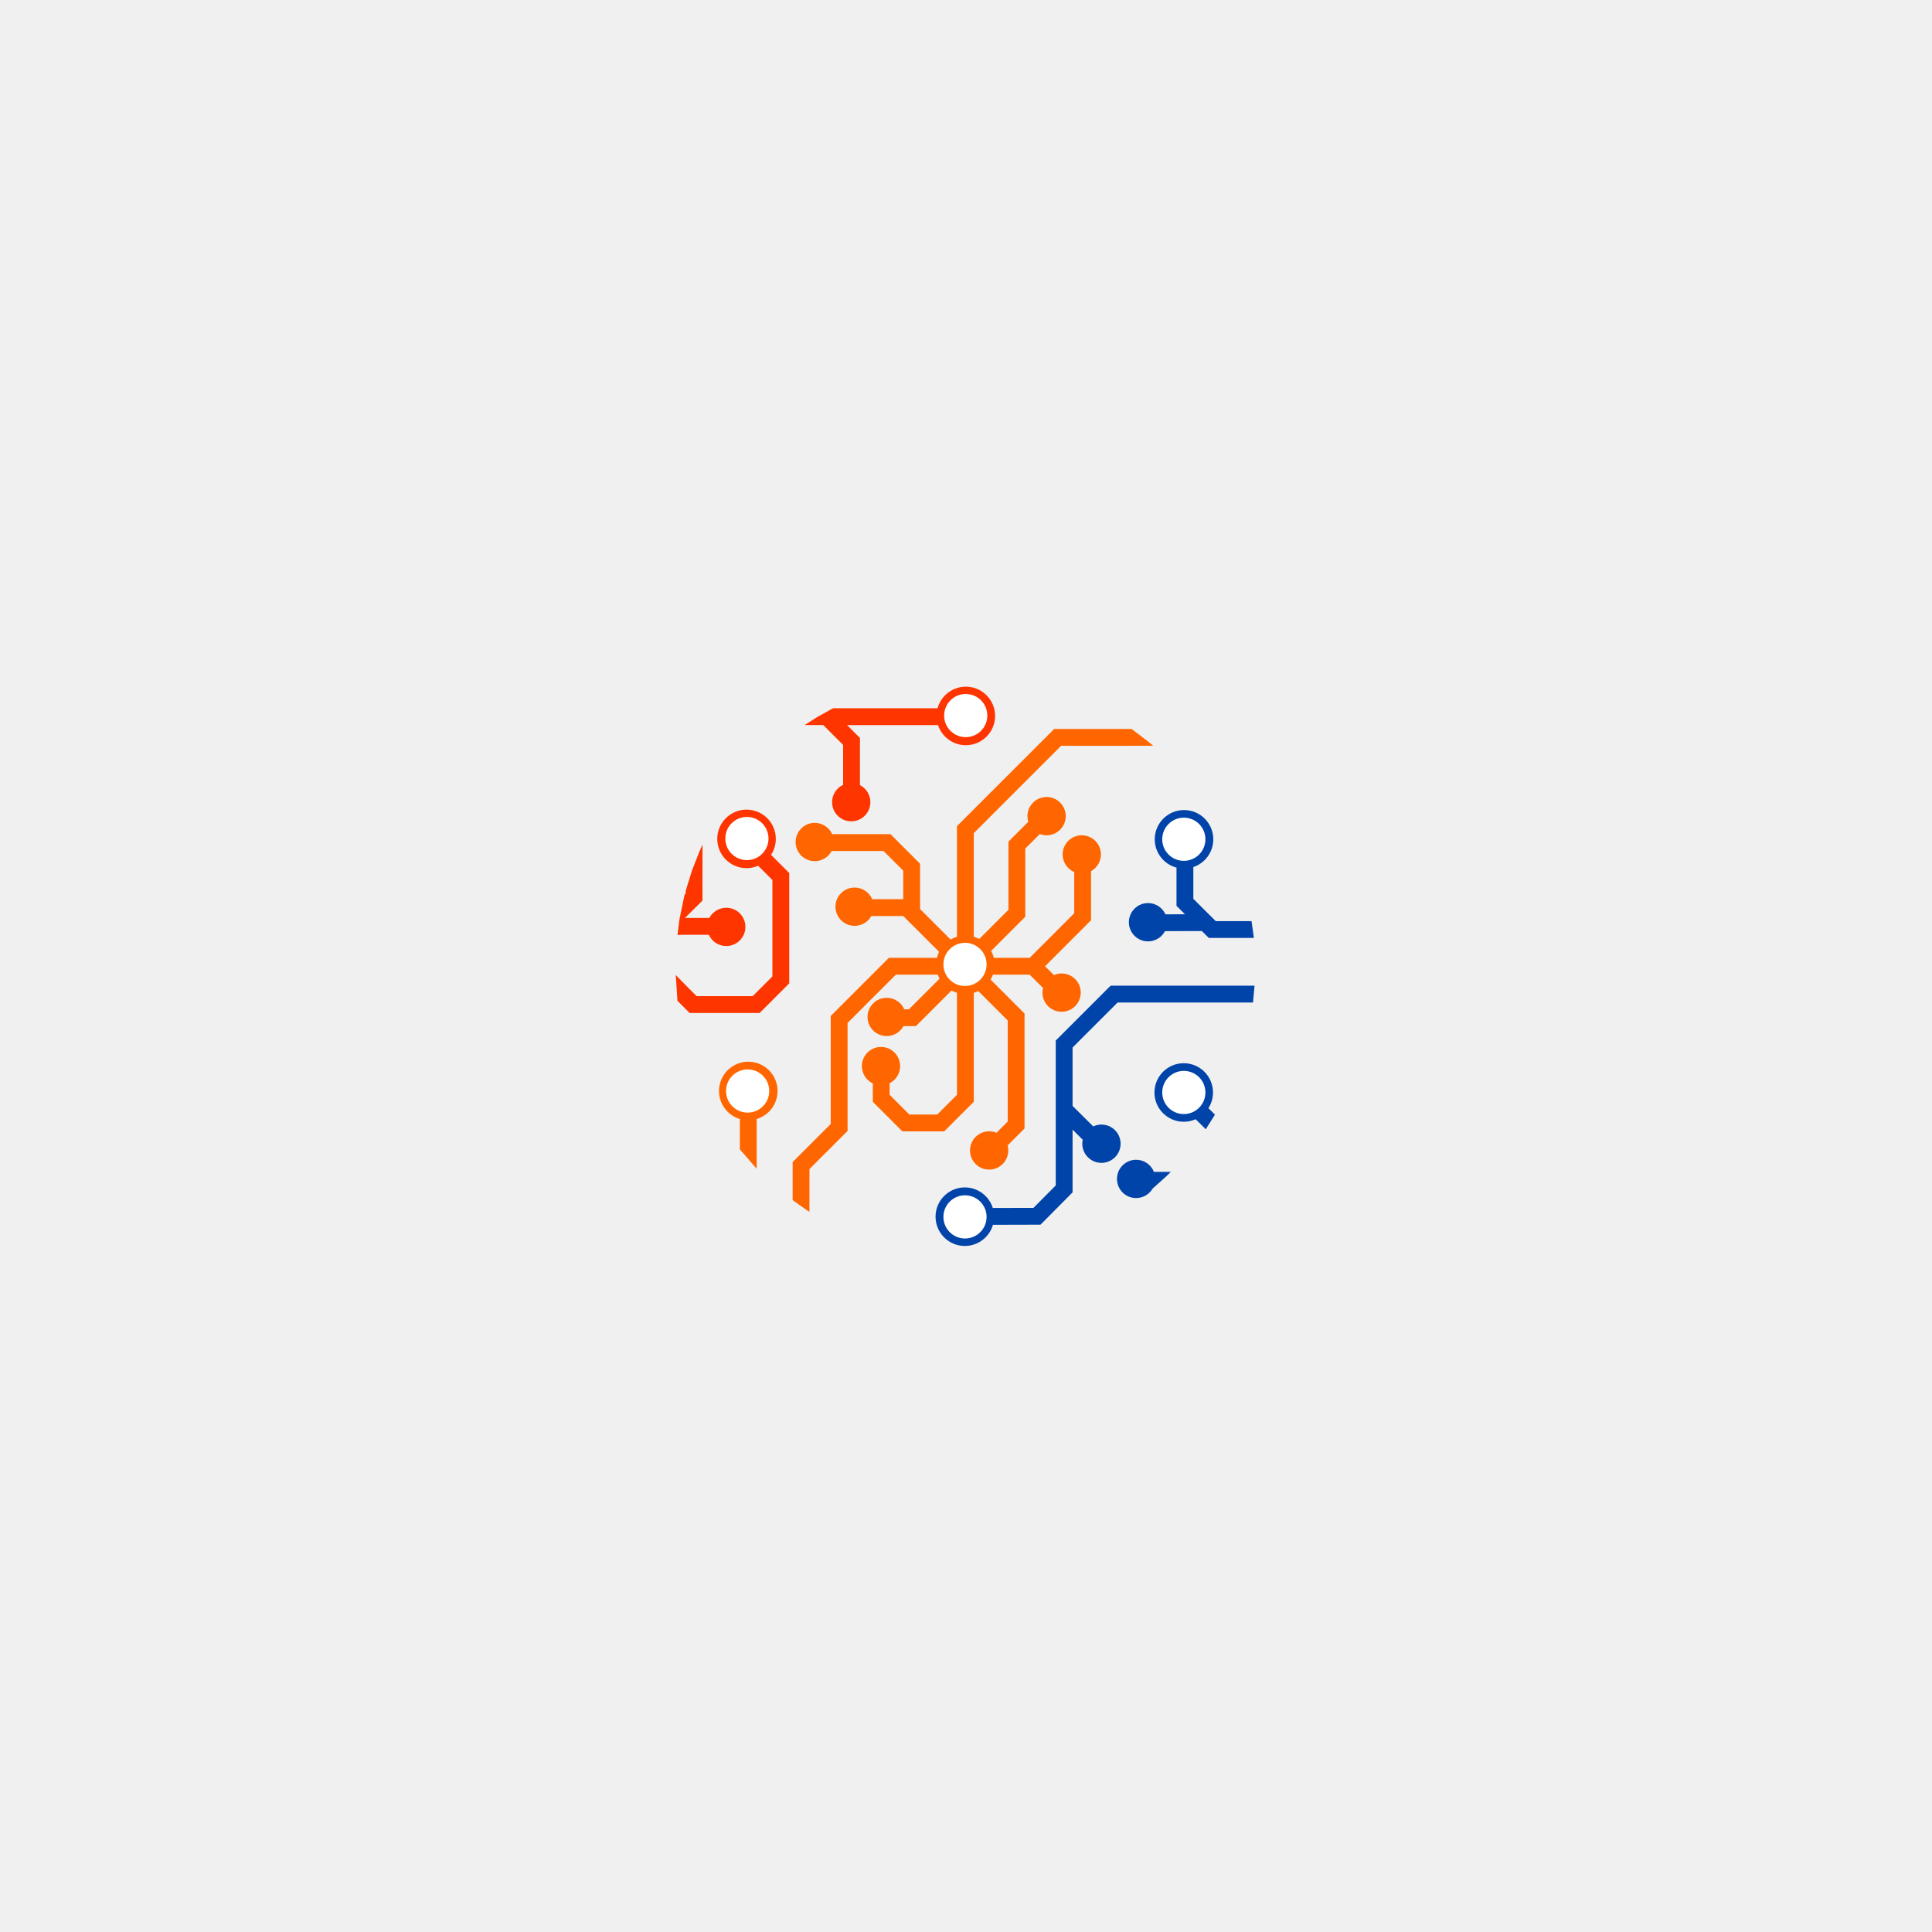
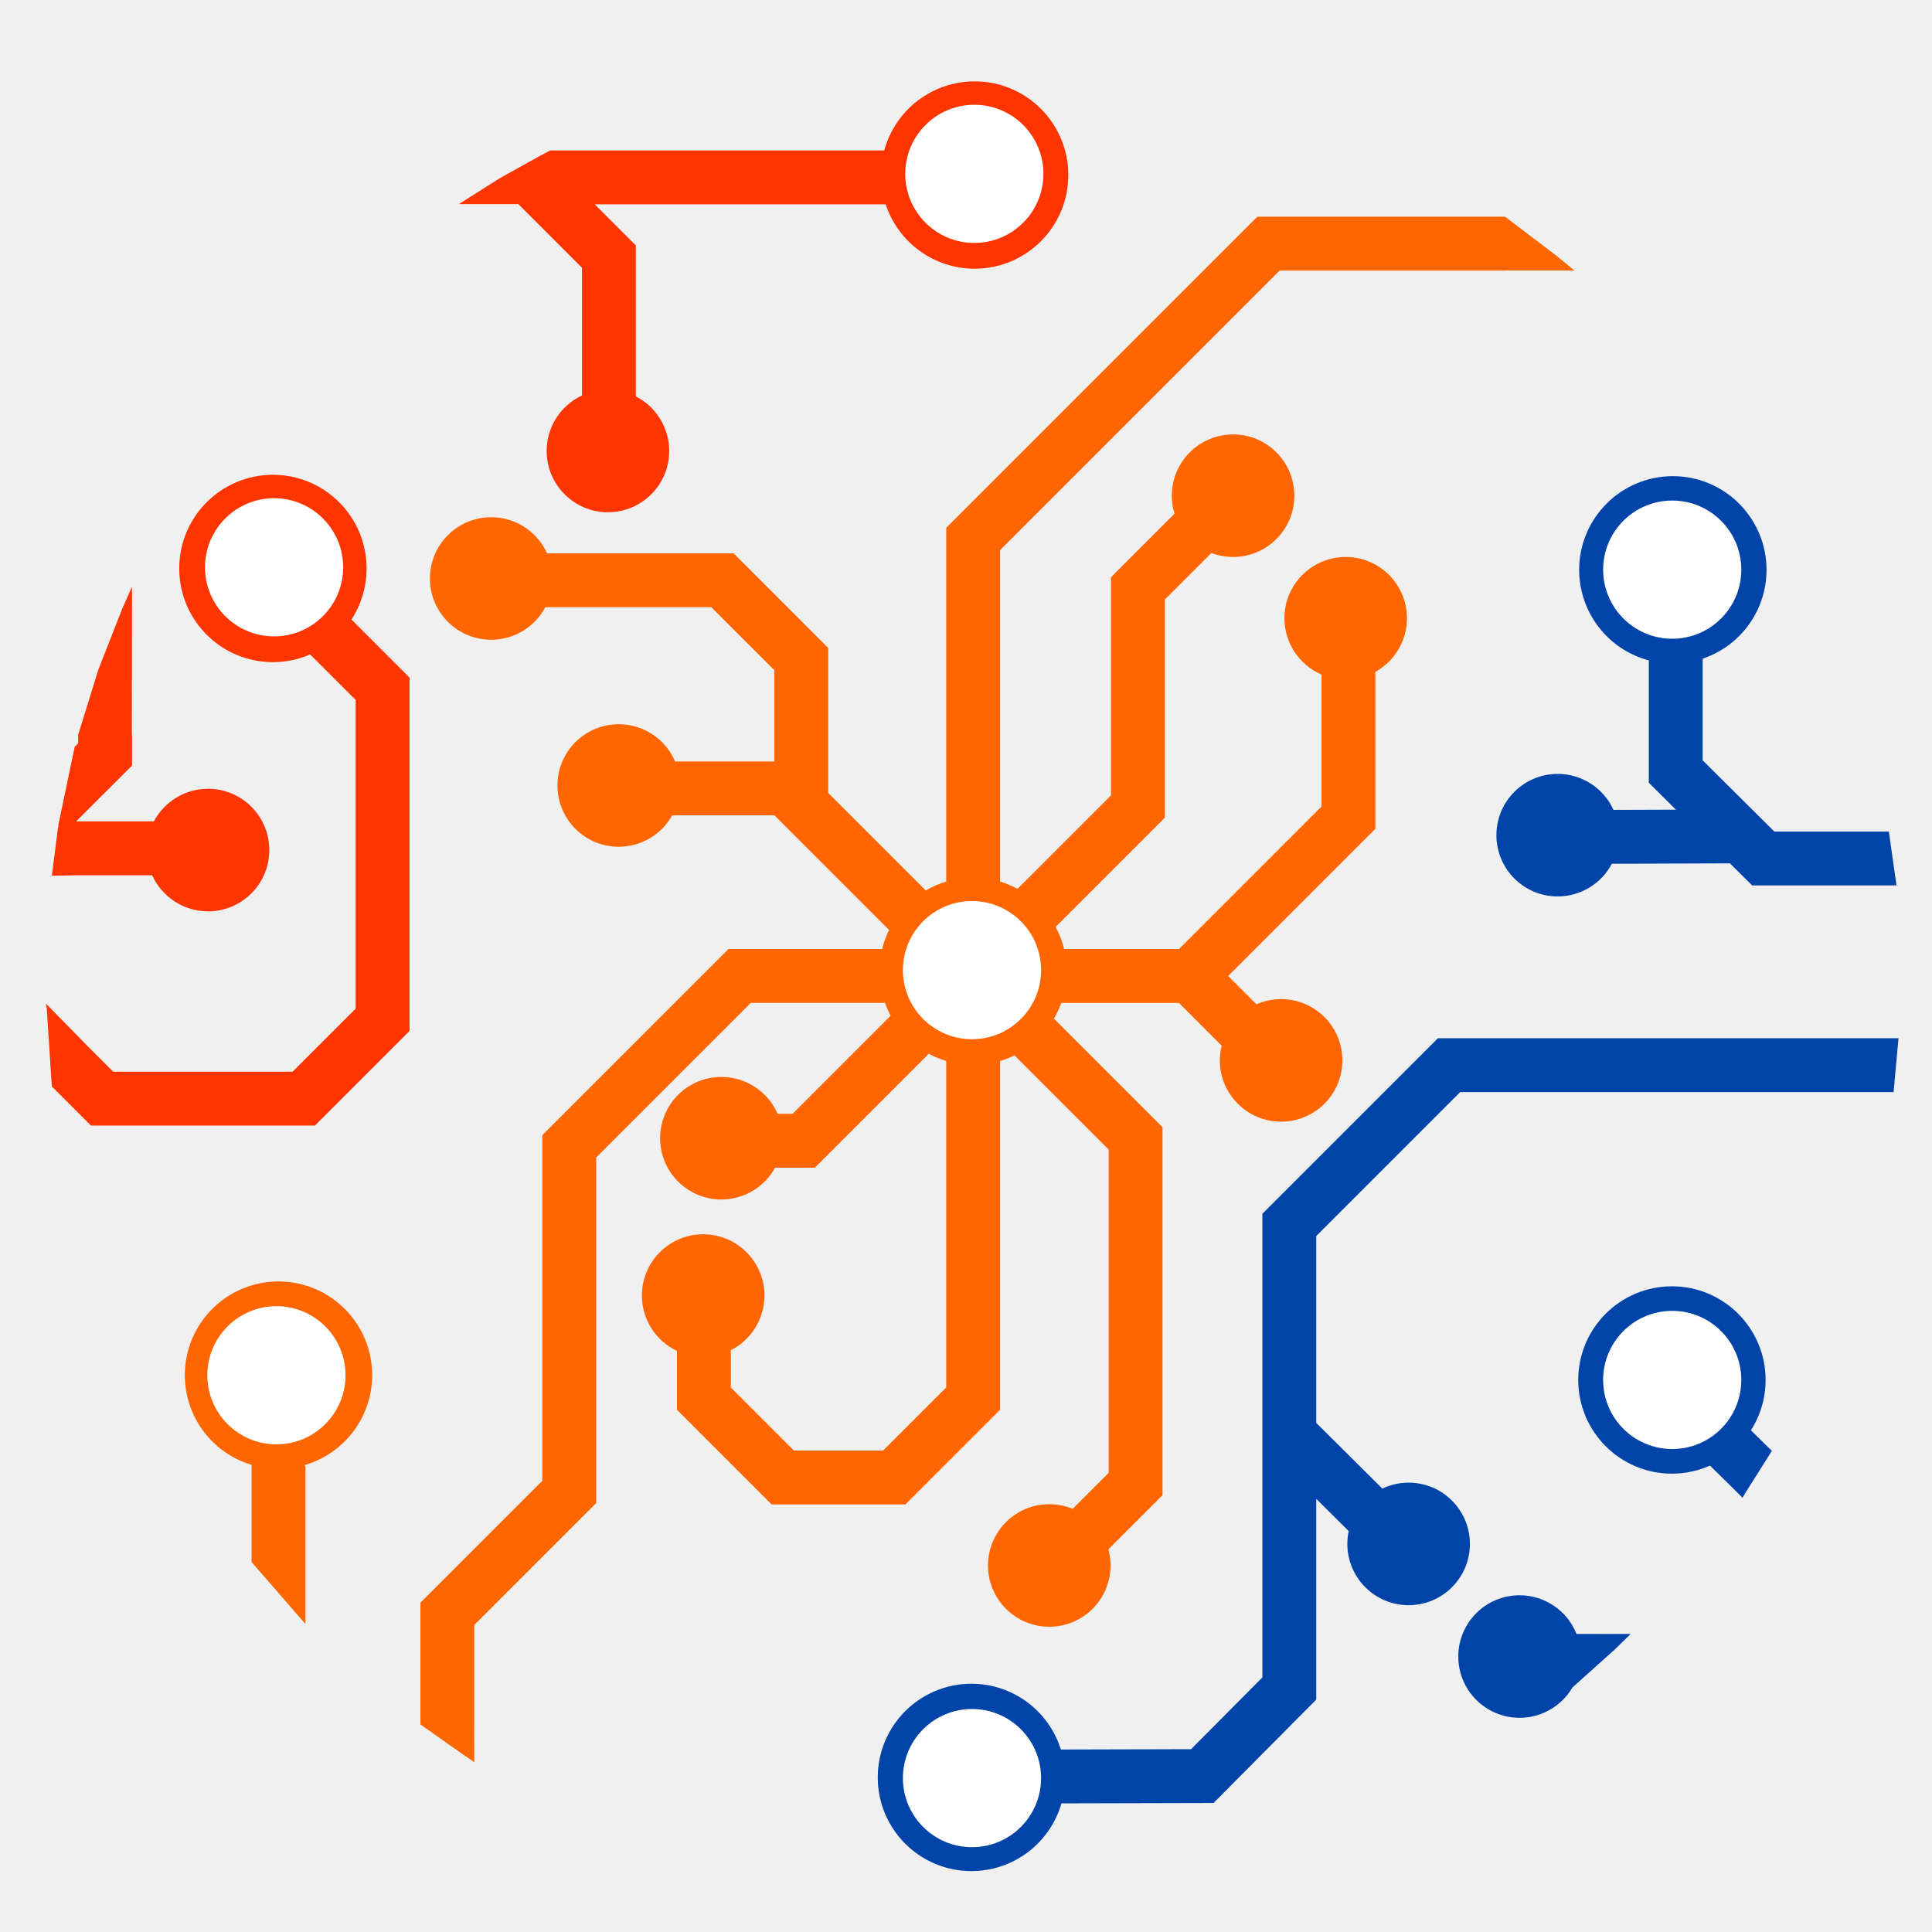
- <svg xmlns="http://www.w3.org/2000/svg" id="SVGRoot" width="800px" height="800px" version="1.1" viewBox="0 0 800 800">
-   <g transform="matrix(.3 0 0 .3 279.73 280.09)">
+ <svg xmlns="http://www.w3.org/2000/svg" id="SVGRoot" width="250" height="250" version="1.1" viewBox="0 0 250 250">
+   <g transform="matrix(.3 0 0 .3 5.9198 6.2838)">
    <path d="m100.39 531.79a40.406 40.406 0 0 0-40.406 40.406 40.406 40.406 0 0 0 28.789 38.701v41.9l23.232 26.744v-68.086l-0.387-0.445a40.406 40.406 0 0 0 29.178-38.814 40.406 40.406 0 0 0-40.406-40.406z" fill="#f60" stroke-width=".942" />
    <g style="mix-blend-mode:normal">
      <path d="m400.66 14.147a40.406 40.406 0 0 0-38.988 29.799h-144.02v0.031l-0.043-0.031-2.93 1.549-0.904 0.479-0.021-0.016-1.01 0.562-0.994 0.525 0.043 2e-3 -7.088 3.943-9.049 5.035-8.75 5.539-8.748 5.537 25.68-0.006 27.457 27.459v55.08a26.429 26.429 0 0 0-15.236 23.941 26.429 26.429 0 0 0 26.43 26.428 26.429 26.429 0 0 0 26.428-26.428 26.429 26.429 0 0 0-14.387-23.527v-65.119l-17.75-17.75h125.5a40.406 40.406 0 0 0 38.381 27.779 40.406 40.406 0 0 0 40.406-40.406 40.406 40.406 0 0 0-40.406-40.406z" fill="#ff3500" stroke-width=".843" />
    </g>
    <path d="m522.6 72.512-134.2 134.2v152.59a40.406 40.406 0 0 0-8.828 3.848l-42.051-42.051v-62.551l-40.818-40.82h-80.465a26.429 26.429 0 0 0-24.1-15.584 26.429 26.429 0 0 0-26.428 26.43 26.429 26.429 0 0 0 26.428 26.428 26.429 26.429 0 0 0 23.344-14.039h71.598l27.209 27.209v39.318h-42.842a26.429 26.429 0 0 0-24.309-16.061 26.429 26.429 0 0 0-26.428 26.43 26.429 26.429 0 0 0 26.428 26.428 26.429 26.429 0 0 0 23.088-13.564h44.062l49.463 49.463a40.406 40.406 0 0 0-2.986 8.221h-66.291l-80.273 80.271v149.07l-52.586 52.584v52.531l9.328 6.582 2.174 1.533-0.031 0.018 3.391 2.353 3.795 2.678 4e-3 -0.041 4.574 3.176-0.025-10.838-0.014-5.461h0.039v-42.908l52.586-52.586v-149.07l66.662-66.662h57.885a40.406 40.406 0 0 0 2.455 5.514l-42.334 42.334h-6.434a26.429 26.429 0 0 0-24.246-15.912 26.429 26.429 0 0 0-26.428 26.428 26.429 26.429 0 0 0 26.428 26.428 26.429 26.429 0 0 0 23.168-13.709h17.135l49.139-49.139a40.406 40.406 0 0 0 7.535 3.121v140.81l-27.211 27.211h-38.479l-27.211-27.211v-16.07a26.429 26.429 0 0 0 14.496-23.58 26.429 26.429 0 0 0-26.428-26.43 26.429 26.429 0 0 0-26.43 26.43 26.429 26.429 0 0 0 15.127 23.891v25.385l40.82 40.818h57.729l40.818-40.818v-150.43a40.406 40.406 0 0 0 6.201-2.434l40.637 40.637v139.44l-15.518 15.518a26.429 26.429 0 0 0-10.1-2.006 26.429 26.429 0 0 0-26.43 26.428 26.429 26.429 0 0 0 26.43 26.43 26.429 26.429 0 0 0 26.428-26.43 26.429 26.429 0 0 0-0.932-6.959l23.353-23.355v-158.69l-46.836-46.836a40.406 40.406 0 0 0 3.186-6.807h50.729l18.424 18.424a26.429 26.429 0 0 0-0.781 6.367 26.429 26.429 0 0 0 26.43 26.43 26.429 26.429 0 0 0 26.428-26.43 26.429 26.429 0 0 0-26.428-26.428 26.429 26.429 0 0 0-10.623 2.228l-12.209-12.209 63.488-63.488v-67.695a26.429 26.429 0 0 0 13.629-23.121 26.429 26.429 0 0 0-26.428-26.43 26.429 26.429 0 0 0-26.43 26.43 26.429 26.429 0 0 0 15.996 24.281v56.912l-61.496 61.496h-49.516a40.406 40.406 0 0 0-3.67-9.555l47.117-47.119v-94.082l20.074-20.072a26.429 26.429 0 0 0 9.352 1.709 26.429 26.429 0 0 0 26.43-26.428 26.429 26.429 0 0 0-26.43-26.43 26.429 26.429 0 0 0-26.428 26.43 26.429 26.429 0 0 0 1.168 7.769l-27.398 27.398v94.082l-40.312 40.312a40.406 40.406 0 0 0-7.535-3.121v-142.96l120.59-120.59h97.223v-0.027l14.303 2e-3 15.625 0.004-3.879-3.182-3.844-3.156 0.01-0.014h-0.014l0.014-2e-3 -11.106-8.43-11.107-8.43z" fill="#f60" stroke-width="2.226" />
    <path d="m97.984 183.85a40.406 40.406 0 0 0-40.406 40.406 40.406 40.406 0 0 0 40.406 40.406 40.406 40.406 0 0 0 16.059-3.328l19.637 19.639v133.13l-27.209 27.211h-77.371l-10.039-10.039-0.016 0.016-18.969-19.348 0.311 1.447 1.09 16.652 1.154 17.66 16.844 16.844h96.619l40.82-40.82v-152.38l-25.061-25.061a40.406 40.406 0 0 0 6.537-22.033 40.406 40.406 0 0 0-40.406-40.406zm-60.771 48.236-2.174 4.908-1.621 3.664 2e-3 -0.121-0.395 1.008-0.158 0.355h0.018l-4.826 12.303-5.361 13.666-4.359 14.055-4.361 14.055v3.728l-1.494 1.463-3.504 16.785-3.209 15.371-0.021 0.025v4e-3l-0.021-4e-3 -0.104 0.676-0.148 0.715 0.049-0.053-0.146 0.961-0.104 0.686-0.016-0.016-0.094 0.734-0.137 0.896 0.021-6e-3 -1.103 8.604-1.315 10.229 5.701-0.096 5.59-0.096h31.988a26.429 26.429 0 0 0 24.09 15.559 26.429 26.429 0 0 0 26.428-26.428 26.429 26.429 0 0 0-26.428-26.43 26.429 26.429 0 0 0-23.357 14.064h-33.537l10.771-10.752 13.334-13.312v-13.309h-0.062l0.004-8.557 0.004-10.012-0.004 8e-3 2e-3 -5.109 0.025 0.029 0.004-10.012 0.004-8.125 0.016 0.019 0.008-20.023-0.055 0.145z" fill="#ff3500" stroke-width=".867" />
    <path d="m701.82 184.44a40.406 40.406 0 0 0-40.406 40.406 40.406 40.406 0 0 0 30.033 39.051v52.787l11.684 11.605-26.918 0.09a26.429 26.429 0 0 0-24.072-15.521 26.429 26.429 0 0 0-26.428 26.428 26.429 26.429 0 0 0 26.428 26.43 26.429 26.429 0 0 0 23.377-14.1l50.924-0.17 9.592 9.527h58.541v0.012l3.705-0.07-3.289-23.176h-49.379l-30.93-30.723v-43.865a40.406 40.406 0 0 0 27.543-38.305 40.406 40.406 0 0 0-40.404-40.406z" fill="#04a" />
    <path d="m600.49 426.87-75.721 75.719v199.99l-30.748 30.953-56.17 0.143a40.406 40.406 0 0 0-38.57-28.367 40.406 40.406 0 0 0-40.406 40.406 40.406 40.406 0 0 0 40.406 40.406 40.406 40.406 0 0 0 38.824-29.215l65.609-0.162 44.289-44.586v-86.605l14.006 13.914a26.429 26.429 0 0 0-0.586 5.533 26.429 26.429 0 0 0 26.43 26.428 26.429 26.429 0 0 0 26.428-26.428 26.429 26.429 0 0 0-26.428-26.428 26.429 26.429 0 0 0-11.338 2.555l-28.512-28.322v-80.592l62.109-62.111h186.96v-0.395l1.025-11.27 1.053-11.568h-2.078zm100.93 107.01a40.406 40.406 0 0 0-40.406 40.406 40.406 40.406 0 0 0 40.406 40.406 40.406 40.406 0 0 0 16.41-3.482l10.189 9.994 0.617 0.625 1.514 1.531 0.01-0.018 0.205 0.207 1.514 1.531 1.406-2.383 5.625-8.918 5.625-8.92-9.037-8.863a40.406 40.406 0 0 0 6.328-21.711 40.406 40.406 0 0 0-40.406-40.406zm-65.73 133.26a26.429 26.429 0 0 0-26.412 26.43 26.429 26.429 0 0 0 26.43 26.428 26.429 26.429 0 0 0 22.812-13.088l9.285-8.336 8.211-7.373 0.019 0.068 1.018-1 0.203-0.182h-0.018l2.578-2.531 3.762-3.695 0.019-0.016v-4e-3l-9.617-4e-3v6e-3h-2.561l-11.146-4e-3a26.429 26.429 0 0 0-24.57-16.699 26.429 26.429 0 0 0-0.01 0z" fill="#04a" stroke-width=".297" />
  </g>
-   <g transform="matrix(.3 0 0 .3 279.73 280.09)" fill="#fff" stroke-width=".663">
+   <g transform="matrix(.3 0 0 .3 5.9198 6.2838)" fill="#fff" stroke-width=".663">
    <circle cx="399.52" cy="397.5" r="29.8" />
    <circle cx="400.53" cy="54.043" r="29.8" />
    <circle cx="399.52" cy="746" r="29.8" />
    <circle cx="701.55" cy="224.76" r="29.8" />
    <circle cx="701.55" cy="574.27" r="29.8" />
    <circle cx="99.5" cy="572.25" r="29.8" />
    <circle cx="98.49" cy="223.75" r="29.8" />
  </g>
</svg>
